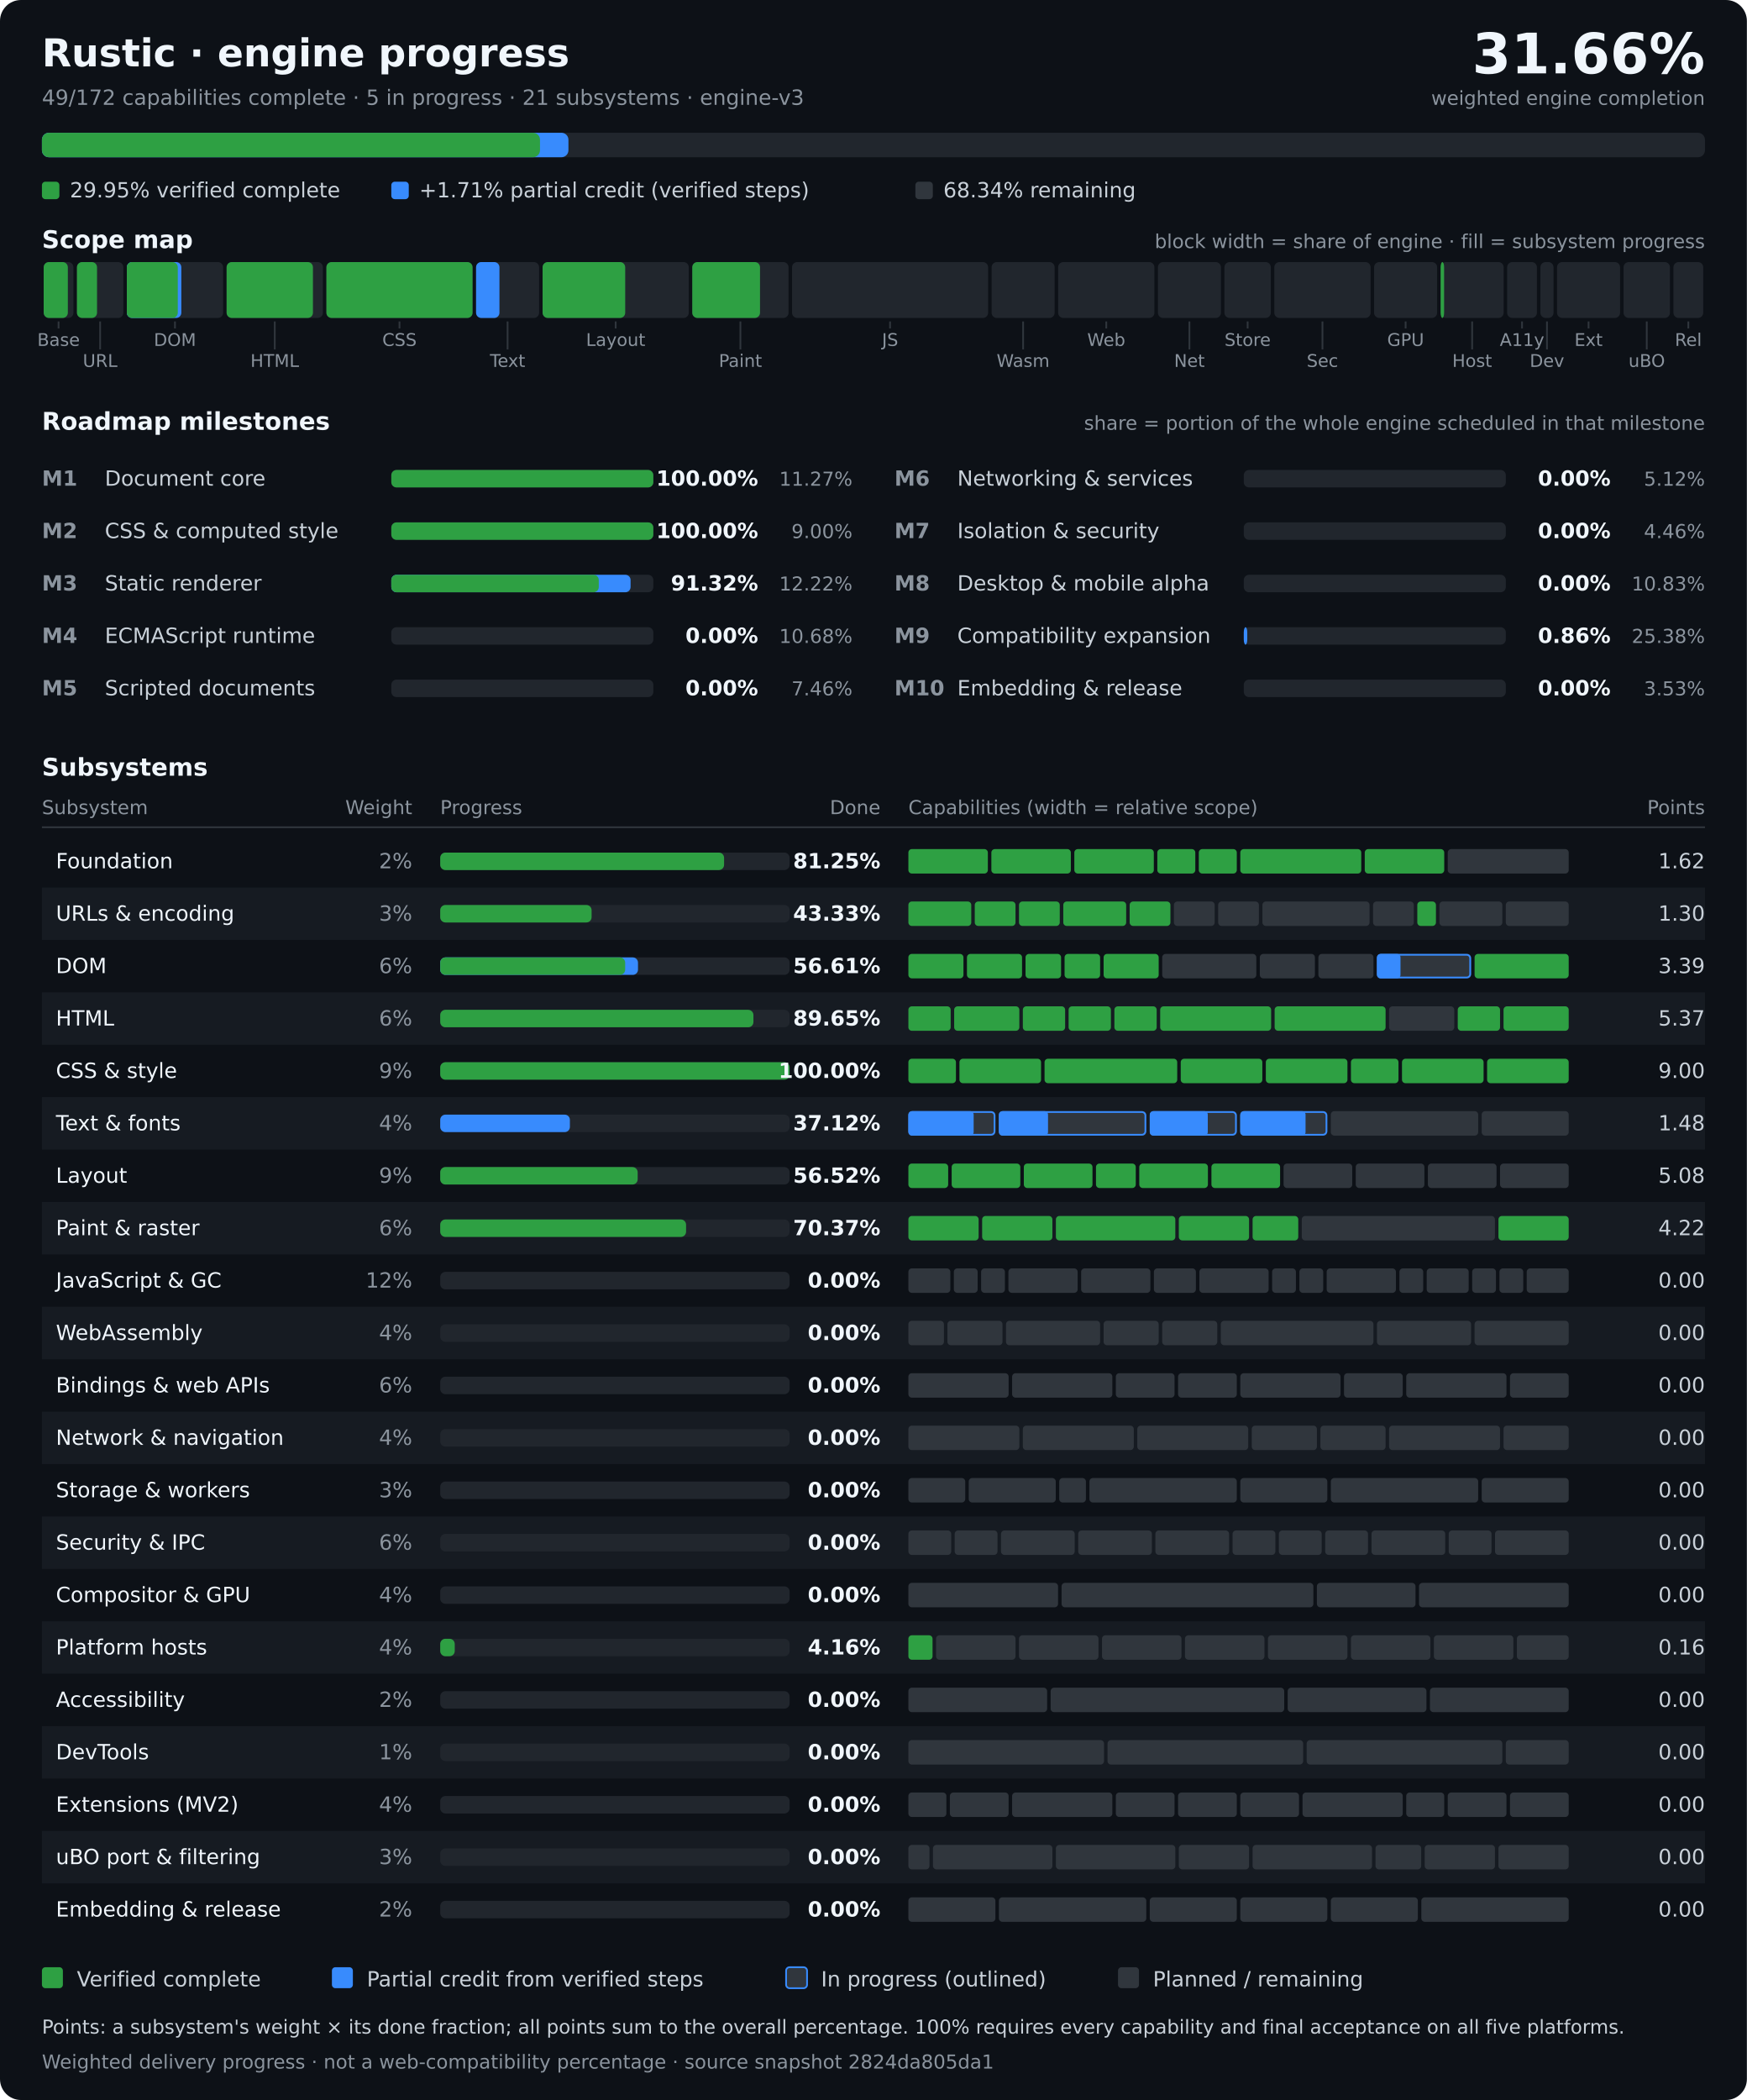
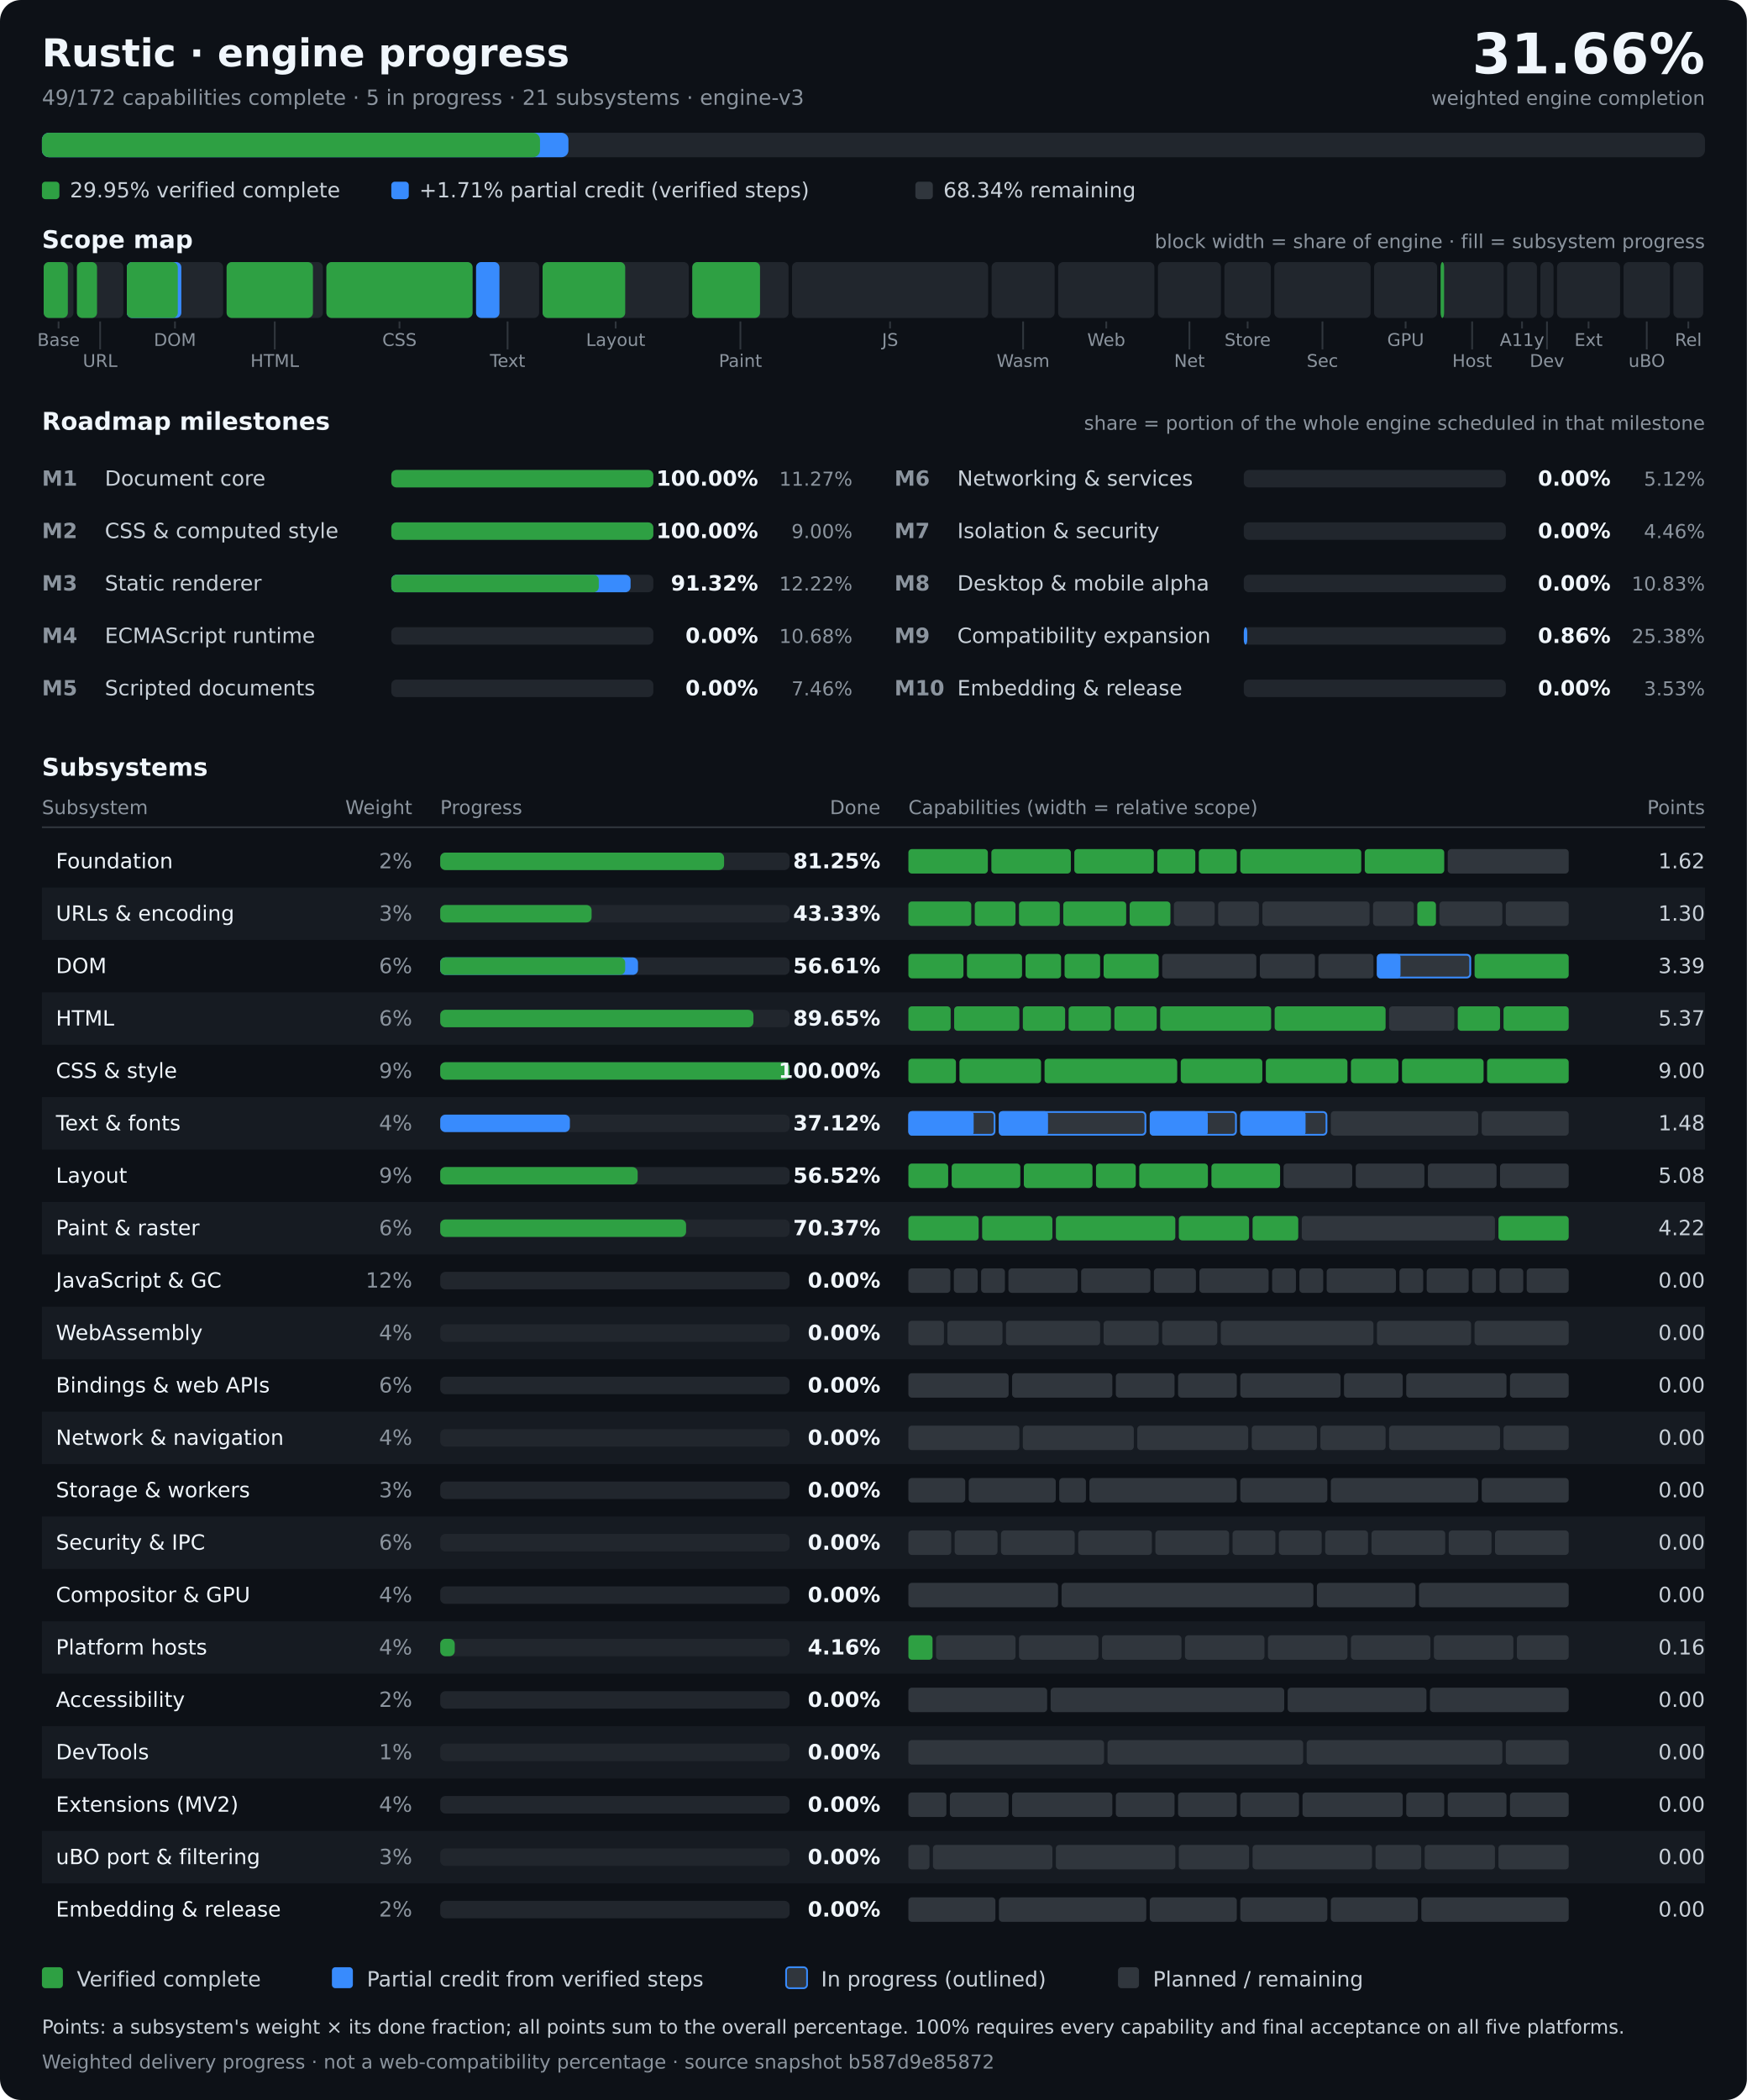
<svg xmlns="http://www.w3.org/2000/svg" width="1000" height="1202" viewBox="0 0 1000 1202" role="img" aria-labelledby="title desc">
  <rect width="1000" height="1202" rx="12" fill="#0d1117" />
  <g font-family="DejaVu Sans,Arial,sans-serif">
    <text x="24.00" y="38" fill="#f0f6fc" font-size="22" font-weight="700">Rustic · engine progress</text>
    <text x="24.00" y="60" fill="#8b949e" font-size="12">49/172 capabilities complete · 5 in progress · 21 subsystems · engine-v3</text>
    <text x="976.00" y="42" fill="#f0f6fc" font-size="32" text-anchor="end" font-weight="700">31.66%</text>
    <text x="976.00" y="60" fill="#8b949e" font-size="11" text-anchor="end">weighted engine completion</text>
    <rect x="24.00" y="76" width="952.00" height="14" rx="4" fill="#21262d" />
    <rect x="24.00" y="76" width="301.40" height="14" rx="4" fill="#388bfd" />
    <rect x="24.00" y="76" width="285.12" height="14" rx="4" fill="#2ea043" />
    <rect x="24" y="104" width="10" height="10" rx="2" fill="#2ea043" />
    <text x="40.00" y="113" fill="#c9d1d9" font-size="12">29.95% verified complete</text>
    <rect x="224" y="104" width="10" height="10" rx="2" fill="#388bfd" />
    <text x="240.00" y="113" fill="#c9d1d9" font-size="12">+1.71% partial credit (verified steps)</text>
    <rect x="524" y="104" width="10" height="10" rx="2" fill="#30363d" />
    <text x="540.00" y="113" fill="#c9d1d9" font-size="12">68.34% remaining</text>
    <text x="24.00" y="142" fill="#f0f6fc" font-size="14" font-weight="600">Scope map</text>
    <text x="976.00" y="142" fill="#8b949e" font-size="11" text-anchor="end">block width = share of engine · fill = subsystem progress</text>
    <g>
      <rect x="25.00" y="150" width="17.04" height="32" rx="3" fill="#21262d" />
      <rect x="25.00" y="150" width="13.84" height="32" rx="3" fill="#2ea043" />
      <rect x="33.02" y="184" width="1" height="4" fill="#30363d" />
      <text x="33.52" y="198" fill="#8b949e" font-size="10" text-anchor="middle">Base</text>
    </g>
    <g>
      <rect x="44.04" y="150" width="26.56" height="32" rx="3" fill="#21262d" />
      <rect x="44.04" y="150" width="11.51" height="32" rx="3" fill="#2ea043" />
      <rect x="56.82" y="184" width="1" height="16" fill="#30363d" />
      <text x="57.32" y="210" fill="#8b949e" font-size="10" text-anchor="middle">URL</text>
    </g>
    <g>
      <rect x="72.60" y="150" width="55.12" height="32" rx="3" fill="#21262d" />
      <rect x="72.60" y="150" width="31.20" height="32" rx="3" fill="#388bfd" />
      <rect x="72.60" y="150" width="29.18" height="32" rx="3" fill="#2ea043" />
      <rect x="99.66" y="184" width="1" height="4" fill="#30363d" />
      <text x="100.16" y="198" fill="#8b949e" font-size="10" text-anchor="middle">DOM</text>
    </g>
    <g>
      <rect x="129.72" y="150" width="55.12" height="32" rx="3" fill="#21262d" />
      <rect x="129.72" y="150" width="49.42" height="32" rx="3" fill="#2ea043" />
      <rect x="156.78" y="184" width="1" height="16" fill="#30363d" />
      <text x="157.28" y="210" fill="#8b949e" font-size="10" text-anchor="middle">HTML</text>
    </g>
    <g>
      <rect x="186.84" y="150" width="83.68" height="32" rx="3" fill="#21262d" />
      <rect x="186.84" y="150" width="83.68" height="32" rx="3" fill="#2ea043" />
      <rect x="228.18" y="184" width="1" height="4" fill="#30363d" />
      <text x="228.68" y="198" fill="#8b949e" font-size="10" text-anchor="middle">CSS</text>
    </g>
    <g>
      <rect x="272.52" y="150" width="36.08" height="32" rx="3" fill="#21262d" />
      <rect x="272.52" y="150" width="13.39" height="32" rx="3" fill="#388bfd" />
      <rect x="290.06" y="184" width="1" height="16" fill="#30363d" />
      <text x="290.56" y="210" fill="#8b949e" font-size="10" text-anchor="middle">Text</text>
    </g>
    <g>
      <rect x="310.60" y="150" width="83.68" height="32" rx="3" fill="#21262d" />
      <rect x="310.60" y="150" width="47.30" height="32" rx="3" fill="#2ea043" />
      <rect x="351.94" y="184" width="1" height="4" fill="#30363d" />
      <text x="352.44" y="198" fill="#8b949e" font-size="10" text-anchor="middle">Layout</text>
    </g>
    <g>
      <rect x="396.28" y="150" width="55.12" height="32" rx="3" fill="#21262d" />
      <rect x="396.28" y="150" width="38.79" height="32" rx="3" fill="#2ea043" />
      <rect x="423.34" y="184" width="1" height="16" fill="#30363d" />
      <text x="423.84" y="210" fill="#8b949e" font-size="10" text-anchor="middle">Paint</text>
    </g>
    <g>
      <rect x="453.40" y="150" width="112.24" height="32" rx="3" fill="#21262d" />
      <rect x="509.02" y="184" width="1" height="4" fill="#30363d" />
      <text x="509.52" y="198" fill="#8b949e" font-size="10" text-anchor="middle">JS</text>
    </g>
    <g>
      <rect x="567.64" y="150" width="36.08" height="32" rx="3" fill="#21262d" />
      <rect x="585.18" y="184" width="1" height="16" fill="#30363d" />
      <text x="585.68" y="210" fill="#8b949e" font-size="10" text-anchor="middle">Wasm</text>
    </g>
    <g>
      <rect x="605.72" y="150" width="55.12" height="32" rx="3" fill="#21262d" />
      <rect x="632.78" y="184" width="1" height="4" fill="#30363d" />
      <text x="633.28" y="198" fill="#8b949e" font-size="10" text-anchor="middle">Web</text>
    </g>
    <g>
      <rect x="662.84" y="150" width="36.08" height="32" rx="3" fill="#21262d" />
      <rect x="680.38" y="184" width="1" height="16" fill="#30363d" />
      <text x="680.88" y="210" fill="#8b949e" font-size="10" text-anchor="middle">Net</text>
    </g>
    <g>
      <rect x="700.92" y="150" width="26.56" height="32" rx="3" fill="#21262d" />
      <rect x="713.70" y="184" width="1" height="4" fill="#30363d" />
      <text x="714.20" y="198" fill="#8b949e" font-size="10" text-anchor="middle">Store</text>
    </g>
    <g>
      <rect x="729.48" y="150" width="55.12" height="32" rx="3" fill="#21262d" />
      <rect x="756.54" y="184" width="1" height="16" fill="#30363d" />
      <text x="757.04" y="210" fill="#8b949e" font-size="10" text-anchor="middle">Sec</text>
    </g>
    <g>
      <rect x="786.60" y="150" width="36.08" height="32" rx="3" fill="#21262d" />
      <rect x="804.14" y="184" width="1" height="4" fill="#30363d" />
      <text x="804.64" y="198" fill="#8b949e" font-size="10" text-anchor="middle">GPU</text>
    </g>
    <g>
      <rect x="824.68" y="150" width="36.08" height="32" rx="3" fill="#21262d" />
      <rect x="824.68" y="150" width="2.00" height="32" rx="3" fill="#2ea043" />
      <rect x="842.22" y="184" width="1" height="16" fill="#30363d" />
      <text x="842.72" y="210" fill="#8b949e" font-size="10" text-anchor="middle">Host</text>
    </g>
    <g>
      <rect x="862.76" y="150" width="17.04" height="32" rx="3" fill="#21262d" />
      <rect x="870.78" y="184" width="1" height="4" fill="#30363d" />
      <text x="871.28" y="198" fill="#8b949e" font-size="10" text-anchor="middle">A11y</text>
    </g>
    <g>
      <rect x="881.80" y="150" width="7.52" height="32" rx="3" fill="#21262d" />
      <rect x="885.06" y="184" width="1" height="16" fill="#30363d" />
      <text x="885.56" y="210" fill="#8b949e" font-size="10" text-anchor="middle">Dev</text>
    </g>
    <g>
      <rect x="891.32" y="150" width="36.08" height="32" rx="3" fill="#21262d" />
      <rect x="908.86" y="184" width="1" height="4" fill="#30363d" />
      <text x="909.36" y="198" fill="#8b949e" font-size="10" text-anchor="middle">Ext</text>
    </g>
    <g>
      <rect x="929.40" y="150" width="26.56" height="32" rx="3" fill="#21262d" />
      <rect x="942.18" y="184" width="1" height="16" fill="#30363d" />
      <text x="942.68" y="210" fill="#8b949e" font-size="10" text-anchor="middle">uBO</text>
    </g>
    <g>
      <rect x="957.96" y="150" width="17.04" height="32" rx="3" fill="#21262d" />
      <rect x="965.98" y="184" width="1" height="4" fill="#30363d" />
      <text x="966.48" y="198" fill="#8b949e" font-size="10" text-anchor="middle">Rel</text>
    </g>
    <text x="24.00" y="246" fill="#f0f6fc" font-size="14" font-weight="600">Roadmap milestones</text>
    <text x="976.00" y="246" fill="#8b949e" font-size="11" text-anchor="end">share = portion of the whole engine scheduled in that milestone</text>
    <g>
      <text x="24.00" y="278" fill="#8b949e" font-size="12" font-weight="600">M1</text>
      <text x="60.00" y="278" fill="#c9d1d9" font-size="12">Document core</text>
      <rect x="224.00" y="269" width="150.00" height="10" rx="3" fill="#21262d" />
      <rect x="224.00" y="269" width="150.00" height="10" rx="3" fill="#2ea043" />
      <text x="434.00" y="278" fill="#f0f6fc" font-size="12" text-anchor="end" font-weight="600">100.00%</text>
      <text x="488.00" y="278" fill="#8b949e" font-size="11" text-anchor="end">11.27%</text>
    </g>
    <g>
      <text x="24.00" y="308" fill="#8b949e" font-size="12" font-weight="600">M2</text>
      <text x="60.00" y="308" fill="#c9d1d9" font-size="12">CSS &amp; computed style</text>
      <rect x="224.00" y="299" width="150.00" height="10" rx="3" fill="#21262d" />
      <rect x="224.00" y="299" width="150.00" height="10" rx="3" fill="#2ea043" />
      <text x="434.00" y="308" fill="#f0f6fc" font-size="12" text-anchor="end" font-weight="600">100.00%</text>
      <text x="488.00" y="308" fill="#8b949e" font-size="11" text-anchor="end">9.00%</text>
    </g>
    <g>
      <text x="24.00" y="338" fill="#8b949e" font-size="12" font-weight="600">M3</text>
      <text x="60.00" y="338" fill="#c9d1d9" font-size="12">Static renderer</text>
      <rect x="224.00" y="329" width="150.00" height="10" rx="3" fill="#21262d" />
      <rect x="224.00" y="329" width="136.98" height="10" rx="3" fill="#388bfd" />
      <rect x="224.00" y="329" width="118.77" height="10" rx="3" fill="#2ea043" />
      <text x="434.00" y="338" fill="#f0f6fc" font-size="12" text-anchor="end" font-weight="600">91.32%</text>
      <text x="488.00" y="338" fill="#8b949e" font-size="11" text-anchor="end">12.22%</text>
    </g>
    <g>
      <text x="24.00" y="368" fill="#8b949e" font-size="12" font-weight="600">M4</text>
      <text x="60.00" y="368" fill="#c9d1d9" font-size="12">ECMAScript runtime</text>
      <rect x="224.00" y="359" width="150.00" height="10" rx="3" fill="#21262d" />
      <text x="434.00" y="368" fill="#f0f6fc" font-size="12" text-anchor="end" font-weight="600">0.00%</text>
      <text x="488.00" y="368" fill="#8b949e" font-size="11" text-anchor="end">10.68%</text>
    </g>
    <g>
      <text x="24.00" y="398" fill="#8b949e" font-size="12" font-weight="600">M5</text>
      <text x="60.00" y="398" fill="#c9d1d9" font-size="12">Scripted documents</text>
      <rect x="224.00" y="389" width="150.00" height="10" rx="3" fill="#21262d" />
      <text x="434.00" y="398" fill="#f0f6fc" font-size="12" text-anchor="end" font-weight="600">0.00%</text>
      <text x="488.00" y="398" fill="#8b949e" font-size="11" text-anchor="end">7.46%</text>
    </g>
    <g>
      <text x="512.00" y="278" fill="#8b949e" font-size="12" font-weight="600">M6</text>
      <text x="548.00" y="278" fill="#c9d1d9" font-size="12">Networking &amp; services</text>
      <rect x="712.00" y="269" width="150.00" height="10" rx="3" fill="#21262d" />
      <text x="922.00" y="278" fill="#f0f6fc" font-size="12" text-anchor="end" font-weight="600">0.00%</text>
      <text x="976.00" y="278" fill="#8b949e" font-size="11" text-anchor="end">5.12%</text>
    </g>
    <g>
      <text x="512.00" y="308" fill="#8b949e" font-size="12" font-weight="600">M7</text>
      <text x="548.00" y="308" fill="#c9d1d9" font-size="12">Isolation &amp; security</text>
      <rect x="712.00" y="299" width="150.00" height="10" rx="3" fill="#21262d" />
      <text x="922.00" y="308" fill="#f0f6fc" font-size="12" text-anchor="end" font-weight="600">0.00%</text>
      <text x="976.00" y="308" fill="#8b949e" font-size="11" text-anchor="end">4.46%</text>
    </g>
    <g>
      <text x="512.00" y="338" fill="#8b949e" font-size="12" font-weight="600">M8</text>
      <text x="548.00" y="338" fill="#c9d1d9" font-size="12">Desktop &amp; mobile alpha</text>
      <rect x="712.00" y="329" width="150.00" height="10" rx="3" fill="#21262d" />
      <text x="922.00" y="338" fill="#f0f6fc" font-size="12" text-anchor="end" font-weight="600">0.00%</text>
      <text x="976.00" y="338" fill="#8b949e" font-size="11" text-anchor="end">10.83%</text>
    </g>
    <g>
      <text x="512.00" y="368" fill="#8b949e" font-size="12" font-weight="600">M9</text>
      <text x="548.00" y="368" fill="#c9d1d9" font-size="12">Compatibility expansion</text>
      <rect x="712.00" y="359" width="150.00" height="10" rx="3" fill="#21262d" />
      <rect x="712.00" y="359" width="2.00" height="10" rx="3" fill="#388bfd" />
      <text x="922.00" y="368" fill="#f0f6fc" font-size="12" text-anchor="end" font-weight="600">0.86%</text>
      <text x="976.00" y="368" fill="#8b949e" font-size="11" text-anchor="end">25.38%</text>
    </g>
    <g>
      <text x="512.00" y="398" fill="#8b949e" font-size="12" font-weight="600">M10</text>
      <text x="548.00" y="398" fill="#c9d1d9" font-size="12">Embedding &amp; release</text>
      <rect x="712.00" y="389" width="150.00" height="10" rx="3" fill="#21262d" />
      <text x="922.00" y="398" fill="#f0f6fc" font-size="12" text-anchor="end" font-weight="600">0.00%</text>
      <text x="976.00" y="398" fill="#8b949e" font-size="11" text-anchor="end">3.53%</text>
    </g>
    <text x="24.00" y="444" fill="#f0f6fc" font-size="14" font-weight="600">Subsystems</text>
    <text x="24.00" y="466" fill="#8b949e" font-size="11">Subsystem</text>
    <text x="236.00" y="466" fill="#8b949e" font-size="11" text-anchor="end">Weight</text>
    <text x="252.00" y="466" fill="#8b949e" font-size="11">Progress</text>
    <text x="504.00" y="466" fill="#8b949e" font-size="11" text-anchor="end">Done</text>
    <text x="520.00" y="466" fill="#8b949e" font-size="11">Capabilities (width = relative scope)</text>
    <text x="976.00" y="466" fill="#8b949e" font-size="11" text-anchor="end">Points</text>
    <rect x="24" y="473" width="952" height="1" fill="#30363d" />
    <g>
      <text x="32.00" y="497" fill="#f0f6fc" font-size="12">Foundation</text>
      <text x="236.00" y="497" fill="#8b949e" font-size="12" text-anchor="end">2%</text>
      <rect x="252.00" y="488" width="200.00" height="10" rx="3" fill="#21262d" />
      <rect x="252.00" y="488" width="162.50" height="10" rx="3" fill="#2ea043" />
      <text x="504.00" y="497" fill="#f0f6fc" font-size="12" text-anchor="end" font-weight="600">81.25%</text>
      <g>
        <rect x="520.00" y="486" width="45.50" height="14" rx="2" fill="#2ea043" />
      </g>
      <g>
        <rect x="567.50" y="486" width="45.50" height="14" rx="2" fill="#2ea043" />
      </g>
      <g>
        <rect x="615.00" y="486" width="45.50" height="14" rx="2" fill="#2ea043" />
      </g>
      <g>
        <rect x="662.50" y="486" width="21.75" height="14" rx="2" fill="#2ea043" />
      </g>
      <g>
        <rect x="686.25" y="486" width="21.75" height="14" rx="2" fill="#2ea043" />
      </g>
      <g>
        <rect x="710.00" y="486" width="69.25" height="14" rx="2" fill="#2ea043" />
      </g>
      <g>
        <rect x="781.25" y="486" width="45.50" height="14" rx="2" fill="#2ea043" />
      </g>
      <g>
        <rect x="828.75" y="486" width="69.25" height="14" rx="2" fill="#30363d" />
      </g>
      <text x="976.00" y="497" fill="#c9d1d9" font-size="12" text-anchor="end">1.62</text>
    </g>
    <g>
      <rect x="24" y="508" width="952" height="30" fill="#161b22" />
      <text x="32.00" y="527" fill="#f0f6fc" font-size="12">URLs &amp; encoding</text>
      <text x="236.00" y="527" fill="#8b949e" font-size="12" text-anchor="end">3%</text>
      <rect x="252.00" y="518" width="200.00" height="10" rx="3" fill="#21262d" />
      <rect x="252.00" y="518" width="86.66" height="10" rx="3" fill="#2ea043" />
      <text x="504.00" y="527" fill="#f0f6fc" font-size="12" text-anchor="end" font-weight="600">43.33%</text>
      <g>
        <rect x="520.00" y="516" width="36.00" height="14" rx="2" fill="#2ea043" />
      </g>
      <g>
        <rect x="558.00" y="516" width="23.33" height="14" rx="2" fill="#2ea043" />
      </g>
      <g>
        <rect x="583.33" y="516" width="23.33" height="14" rx="2" fill="#2ea043" />
      </g>
      <g>
        <rect x="608.67" y="516" width="36.00" height="14" rx="2" fill="#2ea043" />
      </g>
      <g>
        <rect x="646.67" y="516" width="23.33" height="14" rx="2" fill="#2ea043" />
      </g>
      <g>
        <rect x="672.00" y="516" width="23.33" height="14" rx="2" fill="#30363d" />
      </g>
      <g>
        <rect x="697.33" y="516" width="23.33" height="14" rx="2" fill="#30363d" />
      </g>
      <g>
        <rect x="722.67" y="516" width="61.33" height="14" rx="2" fill="#30363d" />
      </g>
      <g>
        <rect x="786.00" y="516" width="23.33" height="14" rx="2" fill="#30363d" />
      </g>
      <g>
        <rect x="811.33" y="516" width="10.67" height="14" rx="2" fill="#2ea043" />
      </g>
      <g>
        <rect x="824.00" y="516" width="36.00" height="14" rx="2" fill="#30363d" />
      </g>
      <g>
        <rect x="862.00" y="516" width="36.00" height="14" rx="2" fill="#30363d" />
      </g>
      <text x="976.00" y="527" fill="#c9d1d9" font-size="12" text-anchor="end">1.30</text>
    </g>
    <g>
      <text x="32.00" y="557" fill="#f0f6fc" font-size="12">DOM</text>
      <text x="236.00" y="557" fill="#8b949e" font-size="12" text-anchor="end">6%</text>
      <rect x="252.00" y="548" width="200.00" height="10" rx="3" fill="#21262d" />
      <rect x="252.00" y="548" width="113.22" height="10" rx="3" fill="#388bfd" />
      <rect x="252.00" y="548" width="105.88" height="10" rx="3" fill="#2ea043" />
      <text x="504.00" y="557" fill="#f0f6fc" font-size="12" text-anchor="end" font-weight="600">56.61%</text>
      <g>
        <rect x="520.00" y="546" width="31.53" height="14" rx="2" fill="#2ea043" />
      </g>
      <g>
        <rect x="553.53" y="546" width="31.53" height="14" rx="2" fill="#2ea043" />
      </g>
      <g>
        <rect x="587.06" y="546" width="20.35" height="14" rx="2" fill="#2ea043" />
      </g>
      <g>
        <rect x="609.41" y="546" width="20.35" height="14" rx="2" fill="#2ea043" />
      </g>
      <g>
        <rect x="631.76" y="546" width="31.53" height="14" rx="2" fill="#2ea043" />
      </g>
      <g>
        <rect x="665.29" y="546" width="53.88" height="14" rx="2" fill="#30363d" />
      </g>
      <g>
        <rect x="721.18" y="546" width="31.53" height="14" rx="2" fill="#30363d" />
      </g>
      <g>
        <rect x="754.71" y="546" width="31.53" height="14" rx="2" fill="#30363d" />
      </g>
      <g>
        <rect x="788.24" y="546" width="53.88" height="14" rx="2" fill="#30363d" />
        <rect x="788.24" y="546" width="13.47" height="14" rx="2" fill="#388bfd" />
        <rect x="788.74" y="546.5" width="52.88" height="13" rx="2" fill="none" stroke="#388bfd" />
      </g>
      <g>
        <rect x="844.12" y="546" width="53.88" height="14" rx="2" fill="#2ea043" />
      </g>
      <text x="976.00" y="557" fill="#c9d1d9" font-size="12" text-anchor="end">3.39</text>
    </g>
    <g>
      <rect x="24" y="568" width="952" height="30" fill="#161b22" />
      <text x="32.00" y="587" fill="#f0f6fc" font-size="12">HTML</text>
      <text x="236.00" y="587" fill="#8b949e" font-size="12" text-anchor="end">6%</text>
      <rect x="252.00" y="578" width="200.00" height="10" rx="3" fill="#21262d" />
      <rect x="252.00" y="578" width="179.30" height="10" rx="3" fill="#2ea043" />
      <text x="504.00" y="587" fill="#f0f6fc" font-size="12" text-anchor="end" font-weight="600">89.65%</text>
      <g>
        <rect x="520.00" y="576" width="24.21" height="14" rx="2" fill="#2ea043" />
      </g>
      <g>
        <rect x="546.21" y="576" width="37.31" height="14" rx="2" fill="#2ea043" />
      </g>
      <g>
        <rect x="585.52" y="576" width="24.21" height="14" rx="2" fill="#2ea043" />
      </g>
      <g>
        <rect x="611.72" y="576" width="24.21" height="14" rx="2" fill="#2ea043" />
      </g>
      <g>
        <rect x="637.93" y="576" width="24.21" height="14" rx="2" fill="#2ea043" />
      </g>
      <g>
        <rect x="664.14" y="576" width="63.52" height="14" rx="2" fill="#2ea043" />
      </g>
      <g>
        <rect x="729.66" y="576" width="63.52" height="14" rx="2" fill="#2ea043" />
      </g>
      <g>
        <rect x="795.17" y="576" width="37.31" height="14" rx="2" fill="#30363d" />
      </g>
      <g>
        <rect x="834.48" y="576" width="24.21" height="14" rx="2" fill="#2ea043" />
      </g>
      <g>
        <rect x="860.69" y="576" width="37.31" height="14" rx="2" fill="#2ea043" />
      </g>
      <text x="976.00" y="587" fill="#c9d1d9" font-size="12" text-anchor="end">5.37</text>
    </g>
    <g>
      <text x="32.00" y="617" fill="#f0f6fc" font-size="12">CSS &amp; style</text>
      <text x="236.00" y="617" fill="#8b949e" font-size="12" text-anchor="end">9%</text>
      <rect x="252.00" y="608" width="200.00" height="10" rx="3" fill="#21262d" />
      <rect x="252.00" y="608" width="200.00" height="10" rx="3" fill="#2ea043" />
      <text x="504.00" y="617" fill="#f0f6fc" font-size="12" text-anchor="end" font-weight="600">100.00%</text>
      <g>
        <rect x="520.00" y="606" width="27.23" height="14" rx="2" fill="#2ea043" />
      </g>
      <g>
        <rect x="549.23" y="606" width="46.72" height="14" rx="2" fill="#2ea043" />
      </g>
      <g>
        <rect x="597.95" y="606" width="75.95" height="14" rx="2" fill="#2ea043" />
      </g>
      <g>
        <rect x="675.90" y="606" width="46.72" height="14" rx="2" fill="#2ea043" />
      </g>
      <g>
        <rect x="724.62" y="606" width="46.72" height="14" rx="2" fill="#2ea043" />
      </g>
      <g>
        <rect x="773.33" y="606" width="27.23" height="14" rx="2" fill="#2ea043" />
      </g>
      <g>
        <rect x="802.56" y="606" width="46.72" height="14" rx="2" fill="#2ea043" />
      </g>
      <g>
        <rect x="851.28" y="606" width="46.72" height="14" rx="2" fill="#2ea043" />
      </g>
      <text x="976.00" y="617" fill="#c9d1d9" font-size="12" text-anchor="end">9.00</text>
    </g>
    <g>
      <rect x="24" y="628" width="952" height="30" fill="#161b22" />
      <text x="32.00" y="647" fill="#f0f6fc" font-size="12">Text &amp; fonts</text>
      <text x="236.00" y="647" fill="#8b949e" font-size="12" text-anchor="end">4%</text>
      <rect x="252.00" y="638" width="200.00" height="10" rx="3" fill="#21262d" />
      <rect x="252.00" y="638" width="74.24" height="10" rx="3" fill="#388bfd" />
      <text x="504.00" y="647" fill="#f0f6fc" font-size="12" text-anchor="end" font-weight="600">37.12%</text>
      <g>
        <rect x="520.00" y="636" width="49.82" height="14" rx="2" fill="#30363d" />
        <rect x="520.00" y="636" width="37.36" height="14" rx="2" fill="#388bfd" />
        <rect x="520.50" y="636.5" width="48.82" height="13" rx="2" fill="none" stroke="#388bfd" />
      </g>
      <g>
        <rect x="571.82" y="636" width="84.36" height="14" rx="2" fill="#30363d" />
        <rect x="571.82" y="636" width="28.12" height="14" rx="2" fill="#388bfd" />
        <rect x="572.32" y="636.5" width="83.36" height="13" rx="2" fill="none" stroke="#388bfd" />
      </g>
      <g>
        <rect x="658.18" y="636" width="49.82" height="14" rx="2" fill="#30363d" />
        <rect x="658.18" y="636" width="33.21" height="14" rx="2" fill="#388bfd" />
        <rect x="658.68" y="636.5" width="48.82" height="13" rx="2" fill="none" stroke="#388bfd" />
      </g>
      <g>
        <rect x="710.00" y="636" width="49.82" height="14" rx="2" fill="#30363d" />
        <rect x="710.00" y="636" width="37.36" height="14" rx="2" fill="#388bfd" />
        <rect x="710.50" y="636.5" width="48.82" height="13" rx="2" fill="none" stroke="#388bfd" />
      </g>
      <g>
        <rect x="761.82" y="636" width="84.36" height="14" rx="2" fill="#30363d" />
      </g>
      <g>
        <rect x="848.18" y="636" width="49.82" height="14" rx="2" fill="#30363d" />
      </g>
      <text x="976.00" y="647" fill="#c9d1d9" font-size="12" text-anchor="end">1.48</text>
    </g>
    <g>
      <text x="32.00" y="677" fill="#f0f6fc" font-size="12">Layout</text>
      <text x="236.00" y="677" fill="#8b949e" font-size="12" text-anchor="end">9%</text>
      <rect x="252.00" y="668" width="200.00" height="10" rx="3" fill="#21262d" />
      <rect x="252.00" y="668" width="113.04" height="10" rx="3" fill="#2ea043" />
      <text x="504.00" y="677" fill="#f0f6fc" font-size="12" text-anchor="end" font-weight="600">56.52%</text>
      <g>
        <rect x="520.00" y="666" width="22.78" height="14" rx="2" fill="#2ea043" />
      </g>
      <g>
        <rect x="544.78" y="666" width="39.30" height="14" rx="2" fill="#2ea043" />
      </g>
      <g>
        <rect x="586.09" y="666" width="39.30" height="14" rx="2" fill="#2ea043" />
      </g>
      <g>
        <rect x="627.39" y="666" width="22.78" height="14" rx="2" fill="#2ea043" />
      </g>
      <g>
        <rect x="652.17" y="666" width="39.30" height="14" rx="2" fill="#2ea043" />
      </g>
      <g>
        <rect x="693.48" y="666" width="39.30" height="14" rx="2" fill="#2ea043" />
      </g>
      <g>
        <rect x="734.78" y="666" width="39.30" height="14" rx="2" fill="#30363d" />
      </g>
      <g>
        <rect x="776.09" y="666" width="39.30" height="14" rx="2" fill="#30363d" />
      </g>
      <g>
        <rect x="817.39" y="666" width="39.30" height="14" rx="2" fill="#30363d" />
      </g>
      <g>
        <rect x="858.70" y="666" width="39.30" height="14" rx="2" fill="#30363d" />
      </g>
      <text x="976.00" y="677" fill="#c9d1d9" font-size="12" text-anchor="end">5.08</text>
    </g>
    <g>
      <rect x="24" y="688" width="952" height="30" fill="#161b22" />
      <text x="32.00" y="707" fill="#f0f6fc" font-size="12">Paint &amp; raster</text>
      <text x="236.00" y="707" fill="#8b949e" font-size="12" text-anchor="end">6%</text>
      <rect x="252.00" y="698" width="200.00" height="10" rx="3" fill="#21262d" />
      <rect x="252.00" y="698" width="140.74" height="10" rx="3" fill="#2ea043" />
      <text x="504.00" y="707" fill="#f0f6fc" font-size="12" text-anchor="end" font-weight="600">70.37%</text>
      <g>
        <rect x="520.00" y="696" width="40.22" height="14" rx="2" fill="#2ea043" />
      </g>
      <g>
        <rect x="562.22" y="696" width="40.22" height="14" rx="2" fill="#2ea043" />
      </g>
      <g>
        <rect x="604.44" y="696" width="68.37" height="14" rx="2" fill="#2ea043" />
      </g>
      <g>
        <rect x="674.81" y="696" width="40.22" height="14" rx="2" fill="#2ea043" />
      </g>
      <g>
        <rect x="717.04" y="696" width="26.15" height="14" rx="2" fill="#2ea043" />
      </g>
      <g>
        <rect x="745.19" y="696" width="110.59" height="14" rx="2" fill="#30363d" />
      </g>
      <g>
        <rect x="857.78" y="696" width="40.22" height="14" rx="2" fill="#2ea043" />
      </g>
      <text x="976.00" y="707" fill="#c9d1d9" font-size="12" text-anchor="end">4.22</text>
    </g>
    <g>
      <text x="32.00" y="737" fill="#f0f6fc" font-size="12">JavaScript &amp; GC</text>
      <text x="236.00" y="737" fill="#8b949e" font-size="12" text-anchor="end">12%</text>
      <rect x="252.00" y="728" width="200.00" height="10" rx="3" fill="#21262d" />
      <text x="504.00" y="737" fill="#f0f6fc" font-size="12" text-anchor="end" font-weight="600">0.00%</text>
      <g>
        <rect x="520.00" y="726" width="24.03" height="14" rx="2" fill="#30363d" />
      </g>
      <g>
        <rect x="546.03" y="726" width="13.62" height="14" rx="2" fill="#30363d" />
      </g>
      <g>
        <rect x="561.64" y="726" width="13.62" height="14" rx="2" fill="#30363d" />
      </g>
      <g>
        <rect x="577.26" y="726" width="39.64" height="14" rx="2" fill="#30363d" />
      </g>
      <g>
        <rect x="618.90" y="726" width="39.64" height="14" rx="2" fill="#30363d" />
      </g>
      <g>
        <rect x="660.55" y="726" width="24.03" height="14" rx="2" fill="#30363d" />
      </g>
      <g>
        <rect x="686.58" y="726" width="39.64" height="14" rx="2" fill="#30363d" />
      </g>
      <g>
        <rect x="728.22" y="726" width="13.62" height="14" rx="2" fill="#30363d" />
      </g>
      <g>
        <rect x="743.84" y="726" width="13.62" height="14" rx="2" fill="#30363d" />
      </g>
      <g>
        <rect x="759.45" y="726" width="39.64" height="14" rx="2" fill="#30363d" />
      </g>
      <g>
        <rect x="801.10" y="726" width="13.62" height="14" rx="2" fill="#30363d" />
      </g>
      <g>
        <rect x="816.71" y="726" width="24.03" height="14" rx="2" fill="#30363d" />
      </g>
      <g>
        <rect x="842.74" y="726" width="13.62" height="14" rx="2" fill="#30363d" />
      </g>
      <g>
        <rect x="858.36" y="726" width="13.62" height="14" rx="2" fill="#30363d" />
      </g>
      <g>
        <rect x="873.97" y="726" width="24.03" height="14" rx="2" fill="#30363d" />
      </g>
      <text x="976.00" y="737" fill="#c9d1d9" font-size="12" text-anchor="end">0.00</text>
    </g>
    <g>
      <rect x="24" y="748" width="952" height="30" fill="#161b22" />
      <text x="32.00" y="767" fill="#f0f6fc" font-size="12">WebAssembly</text>
      <text x="236.00" y="767" fill="#8b949e" font-size="12" text-anchor="end">4%</text>
      <rect x="252.00" y="758" width="200.00" height="10" rx="3" fill="#21262d" />
      <text x="504.00" y="767" fill="#f0f6fc" font-size="12" text-anchor="end" font-weight="600">0.00%</text>
      <g>
        <rect x="520.00" y="756" width="20.35" height="14" rx="2" fill="#30363d" />
      </g>
      <g>
        <rect x="542.35" y="756" width="31.53" height="14" rx="2" fill="#30363d" />
      </g>
      <g>
        <rect x="575.88" y="756" width="53.88" height="14" rx="2" fill="#30363d" />
      </g>
      <g>
        <rect x="631.76" y="756" width="31.53" height="14" rx="2" fill="#30363d" />
      </g>
      <g>
        <rect x="665.29" y="756" width="31.53" height="14" rx="2" fill="#30363d" />
      </g>
      <g>
        <rect x="698.82" y="756" width="87.41" height="14" rx="2" fill="#30363d" />
      </g>
      <g>
        <rect x="788.24" y="756" width="53.88" height="14" rx="2" fill="#30363d" />
      </g>
      <g>
        <rect x="844.12" y="756" width="53.88" height="14" rx="2" fill="#30363d" />
      </g>
      <text x="976.00" y="767" fill="#c9d1d9" font-size="12" text-anchor="end">0.00</text>
    </g>
    <g>
      <text x="32.00" y="797" fill="#f0f6fc" font-size="12">Bindings &amp; web APIs</text>
      <text x="236.00" y="797" fill="#8b949e" font-size="12" text-anchor="end">6%</text>
      <rect x="252.00" y="788" width="200.00" height="10" rx="3" fill="#21262d" />
      <text x="504.00" y="797" fill="#f0f6fc" font-size="12" text-anchor="end" font-weight="600">0.00%</text>
      <g>
        <rect x="520.00" y="786" width="57.38" height="14" rx="2" fill="#30363d" />
      </g>
      <g>
        <rect x="579.38" y="786" width="57.38" height="14" rx="2" fill="#30363d" />
      </g>
      <g>
        <rect x="638.75" y="786" width="33.62" height="14" rx="2" fill="#30363d" />
      </g>
      <g>
        <rect x="674.38" y="786" width="33.62" height="14" rx="2" fill="#30363d" />
      </g>
      <g>
        <rect x="710.00" y="786" width="57.38" height="14" rx="2" fill="#30363d" />
      </g>
      <g>
        <rect x="769.38" y="786" width="33.62" height="14" rx="2" fill="#30363d" />
      </g>
      <g>
        <rect x="805.00" y="786" width="57.38" height="14" rx="2" fill="#30363d" />
      </g>
      <g>
        <rect x="864.38" y="786" width="33.62" height="14" rx="2" fill="#30363d" />
      </g>
      <text x="976.00" y="797" fill="#c9d1d9" font-size="12" text-anchor="end">0.00</text>
    </g>
    <g>
      <rect x="24" y="808" width="952" height="30" fill="#161b22" />
      <text x="32.00" y="827" fill="#f0f6fc" font-size="12">Network &amp; navigation</text>
      <text x="236.00" y="827" fill="#8b949e" font-size="12" text-anchor="end">4%</text>
      <rect x="252.00" y="818" width="200.00" height="10" rx="3" fill="#21262d" />
      <text x="504.00" y="827" fill="#f0f6fc" font-size="12" text-anchor="end" font-weight="600">0.00%</text>
      <g>
        <rect x="520.00" y="816" width="63.52" height="14" rx="2" fill="#30363d" />
      </g>
      <g>
        <rect x="585.52" y="816" width="63.52" height="14" rx="2" fill="#30363d" />
      </g>
      <g>
        <rect x="651.03" y="816" width="63.52" height="14" rx="2" fill="#30363d" />
      </g>
      <g>
        <rect x="716.55" y="816" width="37.31" height="14" rx="2" fill="#30363d" />
      </g>
      <g>
        <rect x="755.86" y="816" width="37.31" height="14" rx="2" fill="#30363d" />
      </g>
      <g>
        <rect x="795.17" y="816" width="63.52" height="14" rx="2" fill="#30363d" />
      </g>
      <g>
        <rect x="860.69" y="816" width="37.31" height="14" rx="2" fill="#30363d" />
      </g>
      <text x="976.00" y="827" fill="#c9d1d9" font-size="12" text-anchor="end">0.00</text>
    </g>
    <g>
      <text x="32.00" y="857" fill="#f0f6fc" font-size="12">Storage &amp; workers</text>
      <text x="236.00" y="857" fill="#8b949e" font-size="12" text-anchor="end">3%</text>
      <rect x="252.00" y="848" width="200.00" height="10" rx="3" fill="#21262d" />
      <text x="504.00" y="857" fill="#f0f6fc" font-size="12" text-anchor="end" font-weight="600">0.00%</text>
      <g>
        <rect x="520.00" y="846" width="32.55" height="14" rx="2" fill="#30363d" />
      </g>
      <g>
        <rect x="554.55" y="846" width="49.82" height="14" rx="2" fill="#30363d" />
      </g>
      <g>
        <rect x="606.36" y="846" width="15.27" height="14" rx="2" fill="#30363d" />
      </g>
      <g>
        <rect x="623.64" y="846" width="84.36" height="14" rx="2" fill="#30363d" />
      </g>
      <g>
        <rect x="710.00" y="846" width="49.82" height="14" rx="2" fill="#30363d" />
      </g>
      <g>
        <rect x="761.82" y="846" width="84.36" height="14" rx="2" fill="#30363d" />
      </g>
      <g>
        <rect x="848.18" y="846" width="49.82" height="14" rx="2" fill="#30363d" />
      </g>
      <text x="976.00" y="857" fill="#c9d1d9" font-size="12" text-anchor="end">0.00</text>
    </g>
    <g>
      <rect x="24" y="868" width="952" height="30" fill="#161b22" />
      <text x="32.00" y="887" fill="#f0f6fc" font-size="12">Security &amp; IPC</text>
      <text x="236.00" y="887" fill="#8b949e" font-size="12" text-anchor="end">6%</text>
      <rect x="252.00" y="878" width="200.00" height="10" rx="3" fill="#21262d" />
      <text x="504.00" y="887" fill="#f0f6fc" font-size="12" text-anchor="end" font-weight="600">0.00%</text>
      <g>
        <rect x="520.00" y="876" width="24.51" height="14" rx="2" fill="#30363d" />
      </g>
      <g>
        <rect x="546.51" y="876" width="24.51" height="14" rx="2" fill="#30363d" />
      </g>
      <g>
        <rect x="573.02" y="876" width="42.19" height="14" rx="2" fill="#30363d" />
      </g>
      <g>
        <rect x="617.21" y="876" width="42.19" height="14" rx="2" fill="#30363d" />
      </g>
      <g>
        <rect x="661.40" y="876" width="42.19" height="14" rx="2" fill="#30363d" />
      </g>
      <g>
        <rect x="705.58" y="876" width="24.51" height="14" rx="2" fill="#30363d" />
      </g>
      <g>
        <rect x="732.09" y="876" width="24.51" height="14" rx="2" fill="#30363d" />
      </g>
      <g>
        <rect x="758.60" y="876" width="24.51" height="14" rx="2" fill="#30363d" />
      </g>
      <g>
        <rect x="785.12" y="876" width="42.19" height="14" rx="2" fill="#30363d" />
      </g>
      <g>
        <rect x="829.30" y="876" width="24.51" height="14" rx="2" fill="#30363d" />
      </g>
      <g>
        <rect x="855.81" y="876" width="42.19" height="14" rx="2" fill="#30363d" />
      </g>
      <text x="976.00" y="887" fill="#c9d1d9" font-size="12" text-anchor="end">0.00</text>
    </g>
    <g>
      <text x="32.00" y="917" fill="#f0f6fc" font-size="12">Compositor &amp; GPU</text>
      <text x="236.00" y="917" fill="#8b949e" font-size="12" text-anchor="end">4%</text>
      <rect x="252.00" y="908" width="200.00" height="10" rx="3" fill="#21262d" />
      <text x="504.00" y="917" fill="#f0f6fc" font-size="12" text-anchor="end" font-weight="600">0.00%</text>
      <g>
        <rect x="520.00" y="906" width="85.69" height="14" rx="2" fill="#30363d" />
      </g>
      <g>
        <rect x="607.69" y="906" width="144.15" height="14" rx="2" fill="#30363d" />
      </g>
      <g>
        <rect x="753.85" y="906" width="56.46" height="14" rx="2" fill="#30363d" />
      </g>
      <g>
        <rect x="812.31" y="906" width="85.69" height="14" rx="2" fill="#30363d" />
      </g>
      <text x="976.00" y="917" fill="#c9d1d9" font-size="12" text-anchor="end">0.00</text>
    </g>
    <g>
      <rect x="24" y="928" width="952" height="30" fill="#161b22" />
      <text x="32.00" y="947" fill="#f0f6fc" font-size="12">Platform hosts</text>
      <text x="236.00" y="947" fill="#8b949e" font-size="12" text-anchor="end">4%</text>
      <rect x="252.00" y="938" width="200.00" height="10" rx="3" fill="#21262d" />
      <rect x="252.00" y="938" width="8.32" height="10" rx="3" fill="#2ea043" />
      <text x="504.00" y="947" fill="#f0f6fc" font-size="12" text-anchor="end" font-weight="600">4.16%</text>
      <g>
        <rect x="520.00" y="936" width="13.83" height="14" rx="2" fill="#2ea043" />
      </g>
      <g>
        <rect x="535.83" y="936" width="45.50" height="14" rx="2" fill="#30363d" />
      </g>
      <g>
        <rect x="583.33" y="936" width="45.50" height="14" rx="2" fill="#30363d" />
      </g>
      <g>
        <rect x="630.83" y="936" width="45.50" height="14" rx="2" fill="#30363d" />
      </g>
      <g>
        <rect x="678.33" y="936" width="45.50" height="14" rx="2" fill="#30363d" />
      </g>
      <g>
        <rect x="725.83" y="936" width="45.50" height="14" rx="2" fill="#30363d" />
      </g>
      <g>
        <rect x="773.33" y="936" width="45.50" height="14" rx="2" fill="#30363d" />
      </g>
      <g>
        <rect x="820.83" y="936" width="45.50" height="14" rx="2" fill="#30363d" />
      </g>
      <g>
        <rect x="868.33" y="936" width="29.67" height="14" rx="2" fill="#30363d" />
      </g>
      <text x="976.00" y="947" fill="#c9d1d9" font-size="12" text-anchor="end">0.16</text>
    </g>
    <g>
      <text x="32.00" y="977" fill="#f0f6fc" font-size="12">Accessibility</text>
      <text x="236.00" y="977" fill="#8b949e" font-size="12" text-anchor="end">2%</text>
      <rect x="252.00" y="968" width="200.00" height="10" rx="3" fill="#21262d" />
      <text x="504.00" y="977" fill="#f0f6fc" font-size="12" text-anchor="end" font-weight="600">0.00%</text>
      <g>
        <rect x="520.00" y="966" width="79.43" height="14" rx="2" fill="#30363d" />
      </g>
      <g>
        <rect x="601.43" y="966" width="133.71" height="14" rx="2" fill="#30363d" />
      </g>
      <g>
        <rect x="737.14" y="966" width="79.43" height="14" rx="2" fill="#30363d" />
      </g>
      <g>
        <rect x="818.57" y="966" width="79.43" height="14" rx="2" fill="#30363d" />
      </g>
      <text x="976.00" y="977" fill="#c9d1d9" font-size="12" text-anchor="end">0.00</text>
    </g>
    <g>
      <rect x="24" y="988" width="952" height="30" fill="#161b22" />
      <text x="32.00" y="1007" fill="#f0f6fc" font-size="12">DevTools</text>
      <text x="236.00" y="1007" fill="#8b949e" font-size="12" text-anchor="end">1%</text>
      <rect x="252.00" y="998" width="200.00" height="10" rx="3" fill="#21262d" />
      <text x="504.00" y="1007" fill="#f0f6fc" font-size="12" text-anchor="end" font-weight="600">0.00%</text>
      <g>
        <rect x="520.00" y="996" width="112.00" height="14" rx="2" fill="#30363d" />
      </g>
      <g>
        <rect x="634.00" y="996" width="112.00" height="14" rx="2" fill="#30363d" />
      </g>
      <g>
        <rect x="748.00" y="996" width="112.00" height="14" rx="2" fill="#30363d" />
      </g>
      <g>
        <rect x="862.00" y="996" width="36.00" height="14" rx="2" fill="#30363d" />
      </g>
      <text x="976.00" y="1007" fill="#c9d1d9" font-size="12" text-anchor="end">0.00</text>
    </g>
    <g>
      <text x="32.00" y="1037" fill="#f0f6fc" font-size="12">Extensions (MV2)</text>
      <text x="236.00" y="1037" fill="#8b949e" font-size="12" text-anchor="end">4%</text>
      <rect x="252.00" y="1028" width="200.00" height="10" rx="3" fill="#21262d" />
      <text x="504.00" y="1037" fill="#f0f6fc" font-size="12" text-anchor="end" font-weight="600">0.00%</text>
      <g>
        <rect x="520.00" y="1026" width="21.75" height="14" rx="2" fill="#30363d" />
      </g>
      <g>
        <rect x="543.75" y="1026" width="33.62" height="14" rx="2" fill="#30363d" />
      </g>
      <g>
        <rect x="579.38" y="1026" width="57.38" height="14" rx="2" fill="#30363d" />
      </g>
      <g>
        <rect x="638.75" y="1026" width="33.62" height="14" rx="2" fill="#30363d" />
      </g>
      <g>
        <rect x="674.38" y="1026" width="33.62" height="14" rx="2" fill="#30363d" />
      </g>
      <g>
        <rect x="710.00" y="1026" width="33.62" height="14" rx="2" fill="#30363d" />
      </g>
      <g>
        <rect x="745.62" y="1026" width="57.38" height="14" rx="2" fill="#30363d" />
      </g>
      <g>
        <rect x="805.00" y="1026" width="21.75" height="14" rx="2" fill="#30363d" />
      </g>
      <g>
        <rect x="828.75" y="1026" width="33.62" height="14" rx="2" fill="#30363d" />
      </g>
      <g>
        <rect x="864.38" y="1026" width="33.62" height="14" rx="2" fill="#30363d" />
      </g>
      <text x="976.00" y="1037" fill="#c9d1d9" font-size="12" text-anchor="end">0.00</text>
    </g>
    <g>
      <rect x="24" y="1048" width="952" height="30" fill="#161b22" />
      <text x="32.00" y="1067" fill="#f0f6fc" font-size="12">uBO port &amp; filtering</text>
      <text x="236.00" y="1067" fill="#8b949e" font-size="12" text-anchor="end">3%</text>
      <rect x="252.00" y="1058" width="200.00" height="10" rx="3" fill="#21262d" />
      <text x="504.00" y="1067" fill="#f0f6fc" font-size="12" text-anchor="end" font-weight="600">0.00%</text>
      <g>
        <rect x="520.00" y="1056" width="12.07" height="14" rx="2" fill="#30363d" />
      </g>
      <g>
        <rect x="534.07" y="1056" width="68.37" height="14" rx="2" fill="#30363d" />
      </g>
      <g>
        <rect x="604.44" y="1056" width="68.37" height="14" rx="2" fill="#30363d" />
      </g>
      <g>
        <rect x="674.81" y="1056" width="40.22" height="14" rx="2" fill="#30363d" />
      </g>
      <g>
        <rect x="717.04" y="1056" width="68.37" height="14" rx="2" fill="#30363d" />
      </g>
      <g>
        <rect x="787.41" y="1056" width="26.15" height="14" rx="2" fill="#30363d" />
      </g>
      <g>
        <rect x="815.56" y="1056" width="40.22" height="14" rx="2" fill="#30363d" />
      </g>
      <g>
        <rect x="857.78" y="1056" width="40.22" height="14" rx="2" fill="#30363d" />
      </g>
      <text x="976.00" y="1067" fill="#c9d1d9" font-size="12" text-anchor="end">0.00</text>
    </g>
    <g>
      <text x="32.00" y="1097" fill="#f0f6fc" font-size="12">Embedding &amp; release</text>
      <text x="236.00" y="1097" fill="#8b949e" font-size="12" text-anchor="end">2%</text>
      <rect x="252.00" y="1088" width="200.00" height="10" rx="3" fill="#21262d" />
      <text x="504.00" y="1097" fill="#f0f6fc" font-size="12" text-anchor="end" font-weight="600">0.00%</text>
      <g>
        <rect x="520.00" y="1086" width="49.82" height="14" rx="2" fill="#30363d" />
      </g>
      <g>
        <rect x="571.82" y="1086" width="84.36" height="14" rx="2" fill="#30363d" />
      </g>
      <g>
        <rect x="658.18" y="1086" width="49.82" height="14" rx="2" fill="#30363d" />
      </g>
      <g>
        <rect x="710.00" y="1086" width="49.82" height="14" rx="2" fill="#30363d" />
      </g>
      <g>
        <rect x="761.82" y="1086" width="49.82" height="14" rx="2" fill="#30363d" />
      </g>
      <g>
        <rect x="813.64" y="1086" width="84.36" height="14" rx="2" fill="#30363d" />
      </g>
      <text x="976.00" y="1097" fill="#c9d1d9" font-size="12" text-anchor="end">0.00</text>
    </g>
    <rect x="24" y="1126" width="12" height="12" rx="2" fill="#2ea043" />
    <text x="44.00" y="1137" fill="#c9d1d9" font-size="12">Verified complete</text>
    <rect x="190" y="1126" width="12" height="12" rx="2" fill="#388bfd" />
    <text x="210.00" y="1137" fill="#c9d1d9" font-size="12">Partial credit from verified steps</text>
    <rect x="450" y="1126" width="12" height="12" rx="2" fill="#30363d" stroke="#388bfd" />
    <text x="470.00" y="1137" fill="#c9d1d9" font-size="12">In progress (outlined)</text>
    <rect x="640" y="1126" width="12" height="12" rx="2" fill="#30363d" />
    <text x="660.00" y="1137" fill="#c9d1d9" font-size="12">Planned / remaining</text>
    <text x="24.00" y="1164" fill="#c9d1d9" font-size="11">Points: a subsystem's weight × its done fraction; all points sum to the overall percentage. 100% requires every capability and final acceptance on all five platforms.</text>
-     <text x="24.00" y="1184" fill="#8b949e" font-size="11">Weighted delivery progress · not a web-compatibility percentage · source snapshot 2824da805da1</text>
+     <text x="24.00" y="1184" fill="#8b949e" font-size="11">Weighted delivery progress · not a web-compatibility percentage · source snapshot b587d9e85872</text>
  </g>
</svg>
